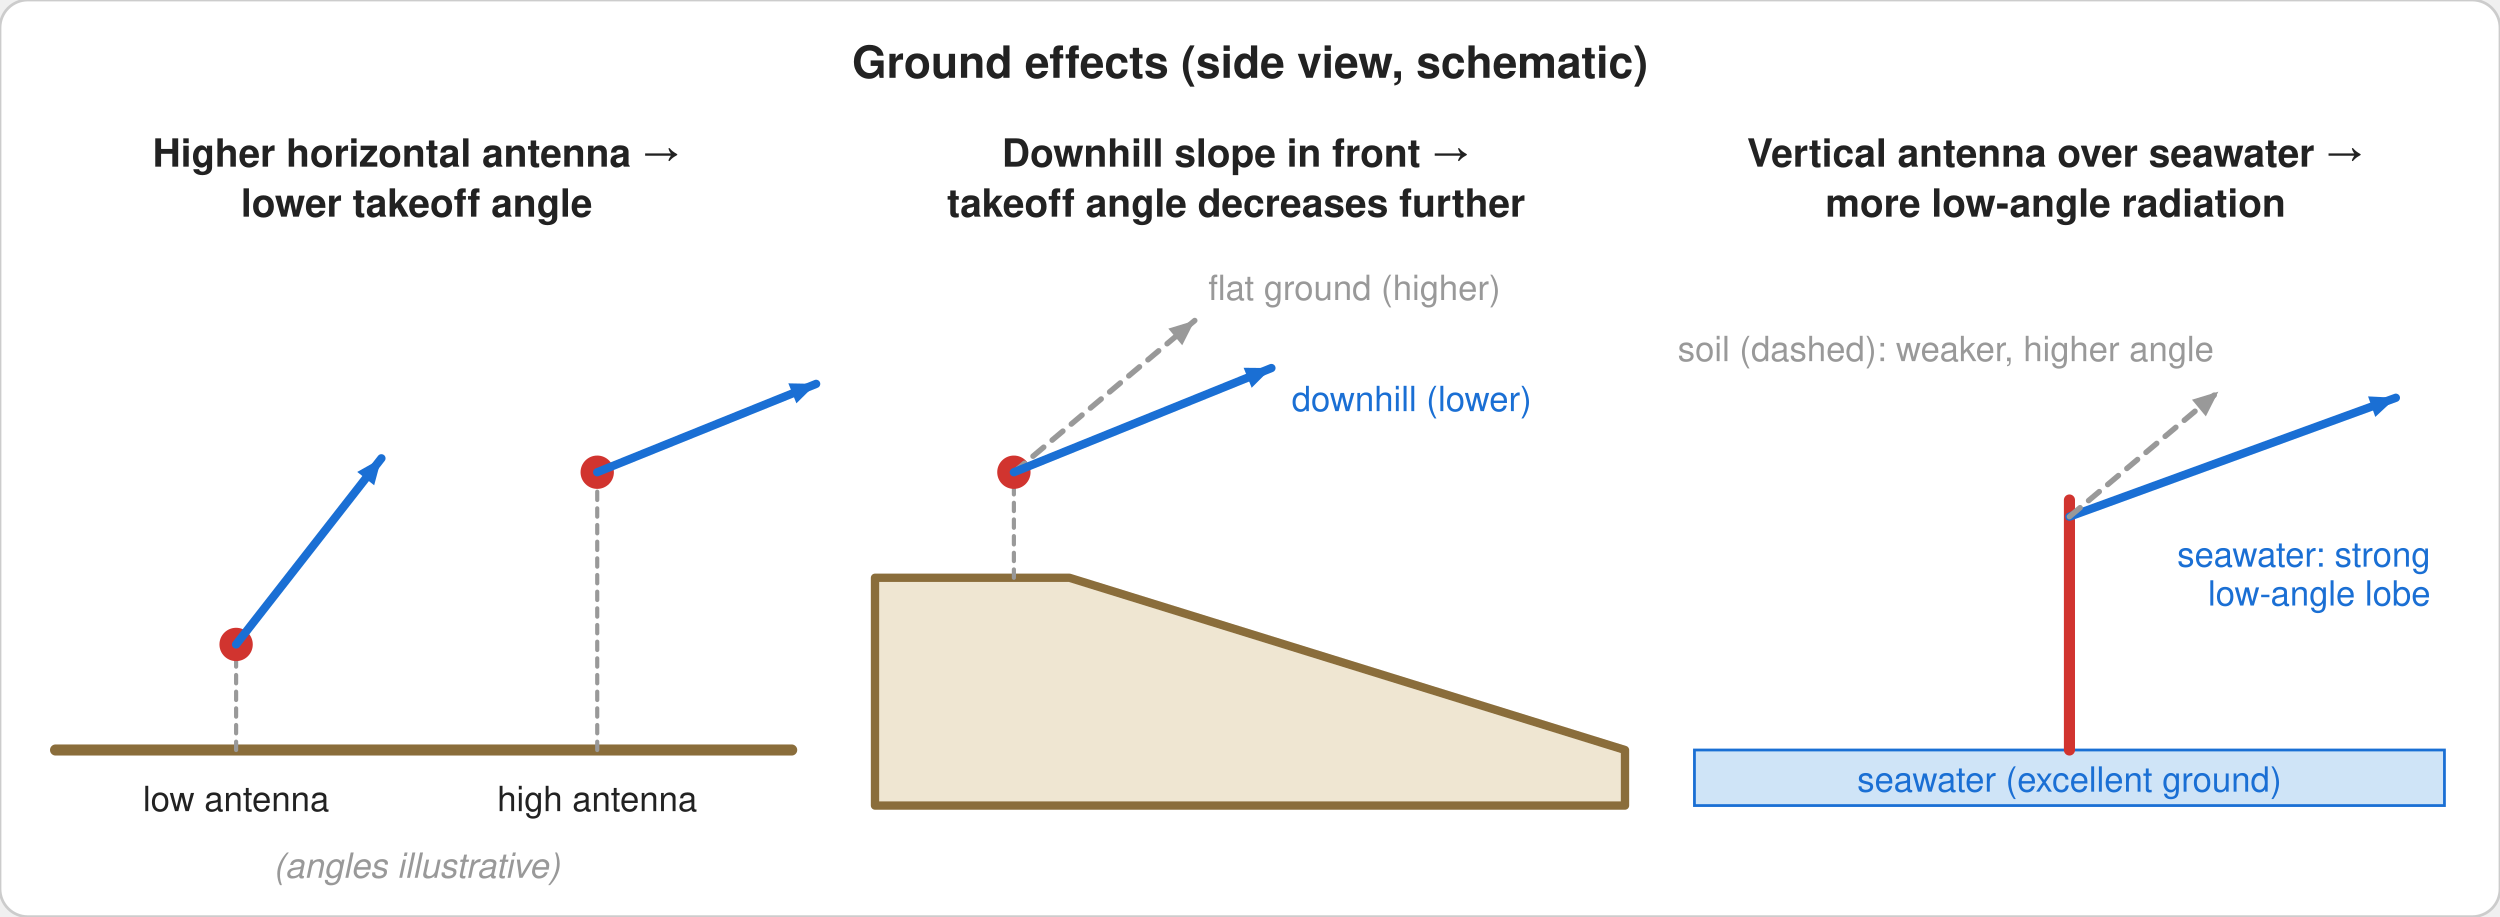
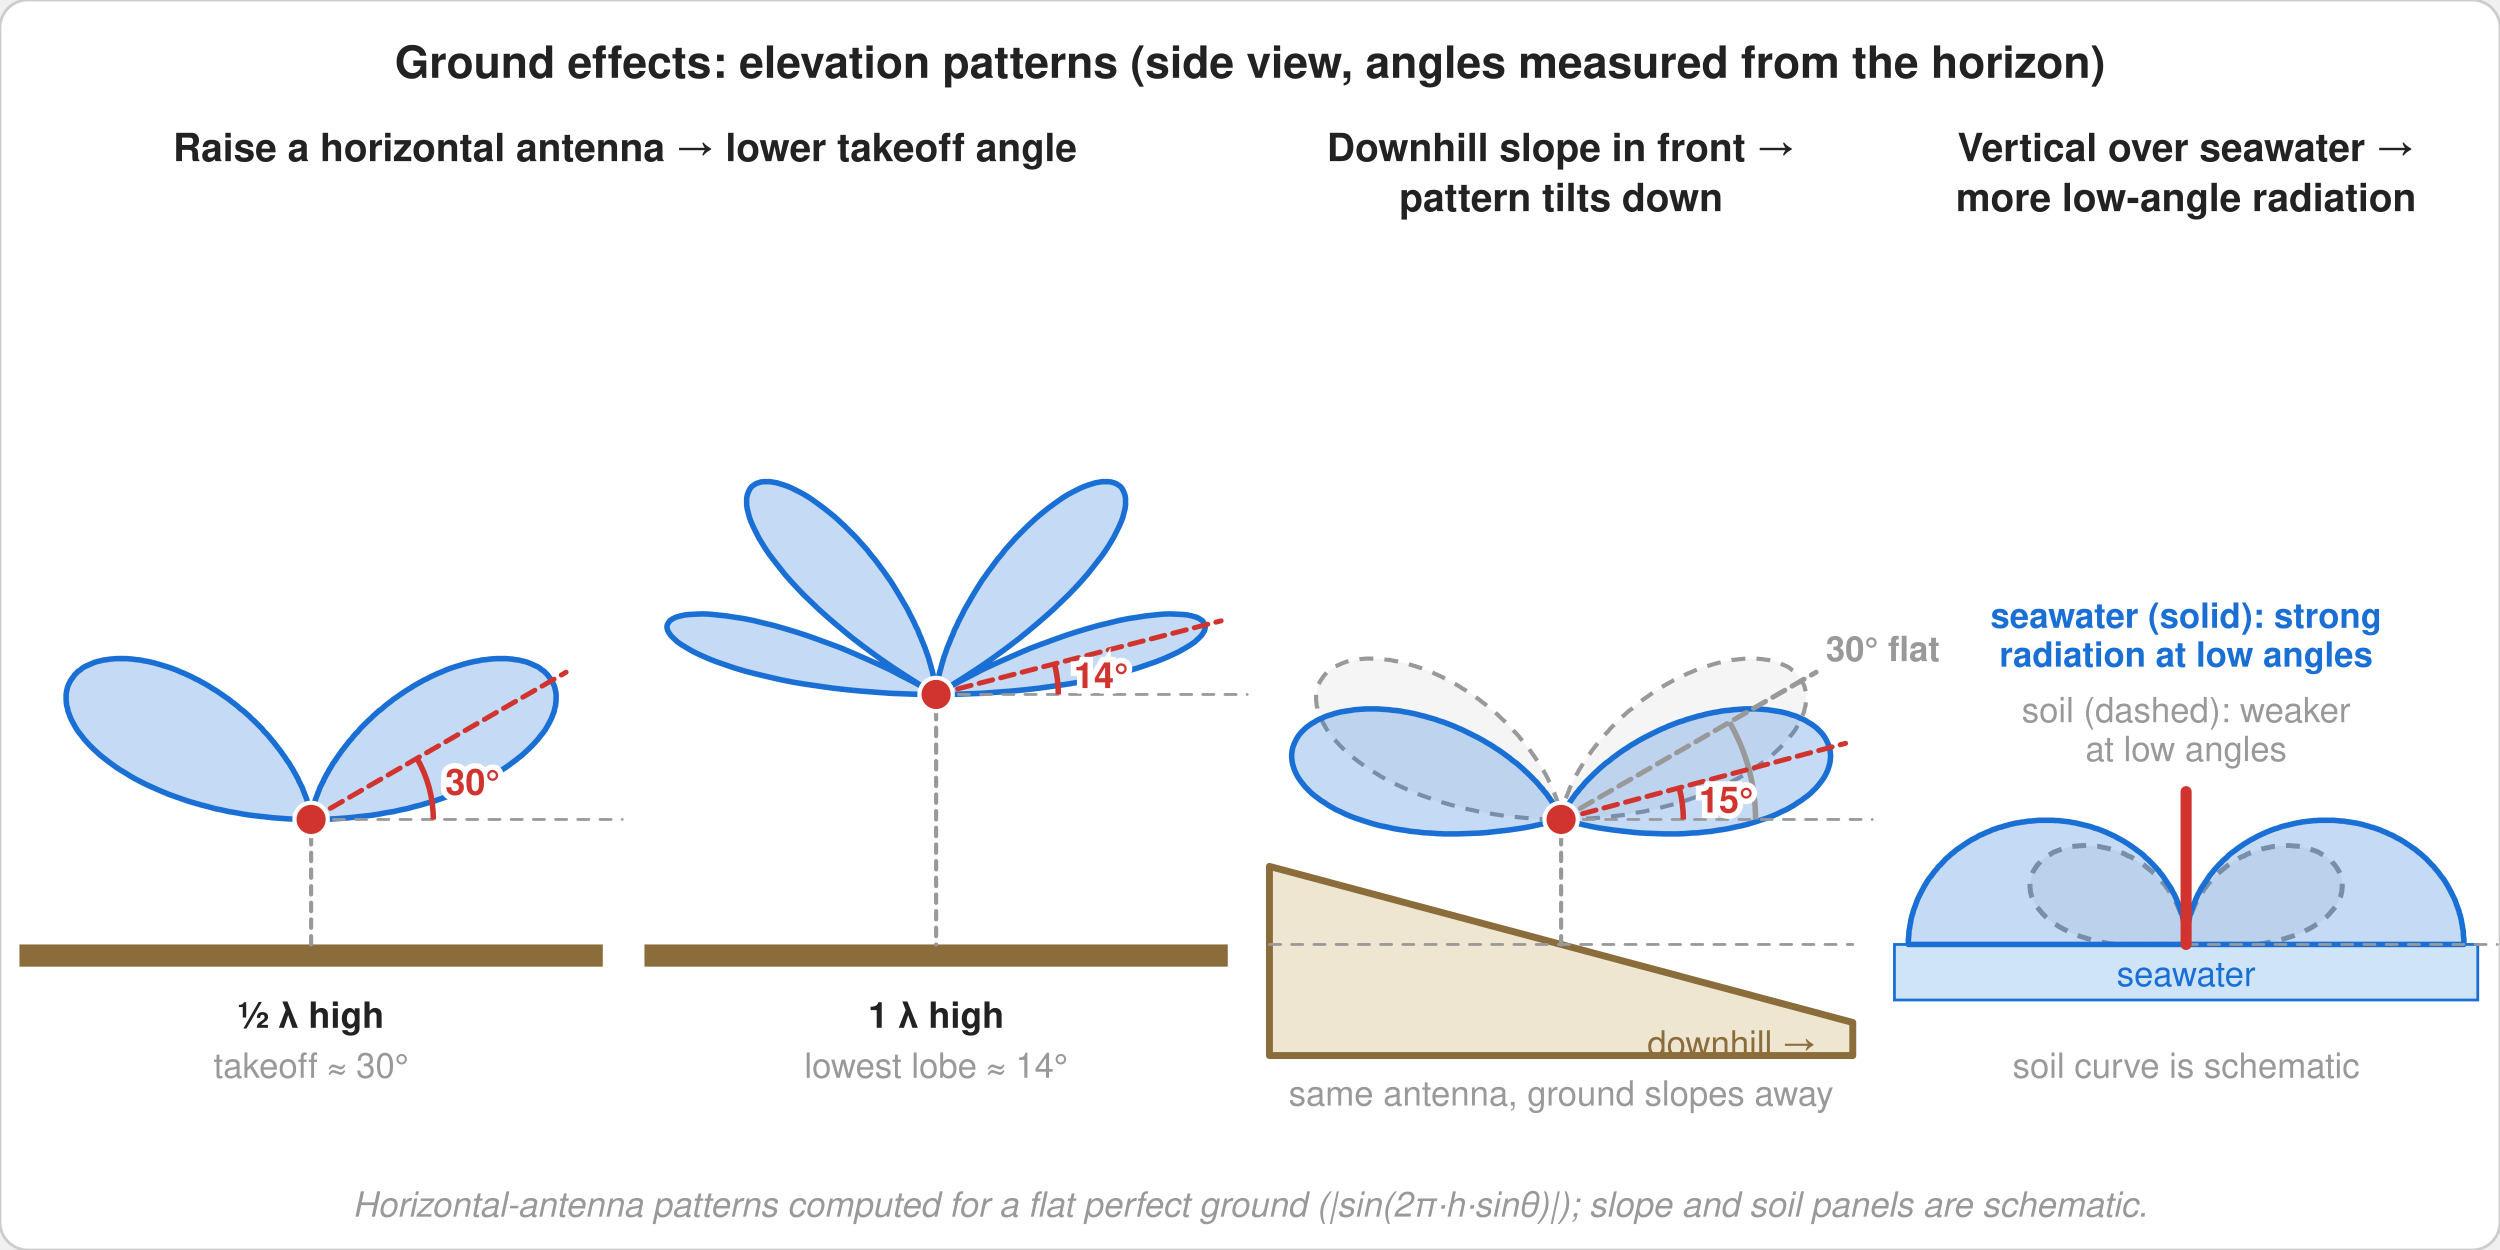
- <svg xmlns="http://www.w3.org/2000/svg" width="900" height="330" viewBox="0 0 900 330" font-family="-apple-system,Segoe UI,Helvetica,Arial,sans-serif">
-   <rect width="900" height="330" rx="10" fill="#fff" stroke="#ccc" />
-   <text x="450" y="28" font-size="16" text-anchor="middle" font-weight="bold" fill="#222">Ground effects (side view, schematic)</text>
-   <text x="150" y="60" font-size="14" text-anchor="middle" font-weight="bold" fill="#222">Higher horizontal antenna →</text>
-   <text x="150" y="78" font-size="14" text-anchor="middle" font-weight="bold" fill="#222">lower takeoff angle</text>
-   <line x1="20.0" y1="270.0" x2="285.0" y2="270.0" stroke="#8a6d3b" stroke-width="4" stroke-linecap="round" />
-   <line x1="85.0" y1="270.0" x2="85.0" y2="232.0" stroke="#999" stroke-width="1.5" stroke-dasharray="3 3" stroke-linecap="round" />
-   <circle cx="85" cy="232" r="6" fill="#d1342f" />
-   <line x1="85.0" y1="232.0" x2="137.3" y2="165.0" stroke="#1a6fd4" stroke-width="3" stroke-linecap="round" />
-   <polygon points="137.3,165.0 128.6,169.9 134.7,174.7" fill="#1a6fd4" />
-   <text x="85" y="292" font-size="12.5" text-anchor="middle" font-weight="normal" fill="#222">low antenna</text>
-   <line x1="215.0" y1="270.0" x2="215.0" y2="170.0" stroke="#999" stroke-width="1.5" stroke-dasharray="3 3" stroke-linecap="round" />
-   <circle cx="215" cy="170" r="6" fill="#d1342f" />
-   <line x1="215.0" y1="170.0" x2="293.8" y2="138.2" stroke="#1a6fd4" stroke-width="3" stroke-linecap="round" />
-   <polygon points="293.8,138.2 283.8,138.0 286.7,145.2" fill="#1a6fd4" />
-   <text x="215" y="292" font-size="12.5" text-anchor="middle" font-weight="normal" fill="#222">high antenna</text>
-   <text x="150" y="316" font-size="12.5" text-anchor="middle" font-weight="normal" fill="#999" font-style="italic">(angles illustrative)</text>
-   <text x="445" y="60" font-size="14" text-anchor="middle" font-weight="bold" fill="#222">Downhill slope in front →</text>
-   <text x="445" y="78" font-size="14" text-anchor="middle" font-weight="bold" fill="#222">takeoff angle decreases further</text>
-   <polygon points="315.0,208.0 385.0,208.0 585.0,270.0 585.0,290.0 315.0,290.0" fill="#efe6d2" stroke="#8a6d3b" stroke-width="3" stroke-linejoin="round" stroke-linecap="round" />
-   <line x1="365.0" y1="208.0" x2="365.0" y2="170.0" stroke="#999" stroke-width="1.5" stroke-dasharray="3 3" stroke-linecap="round" />
-   <circle cx="365" cy="170" r="6" fill="#d1342f" />
-   <line x1="365.0" y1="170.0" x2="430.1" y2="115.4" stroke="#999" stroke-width="2" stroke-dasharray="5 4" stroke-linecap="round" />
-   <polygon points="430.1,115.4 420.6,118.3 425.6,124.3" fill="#999" />
-   <line x1="365.0" y1="170.0" x2="457.7" y2="132.5" stroke="#1a6fd4" stroke-width="3" stroke-linecap="round" />
-   <polygon points="457.7,132.5 447.7,132.4 450.6,139.6" fill="#1a6fd4" />
-   <text x="435" y="108" font-size="12.5" text-anchor="start" font-weight="normal" fill="#999">flat ground (higher)</text>
-   <text x="465" y="148" font-size="12.5" text-anchor="start" font-weight="normal" fill="#1a6fd4">downhill (lower)</text>
-   <text x="740" y="60" font-size="14" text-anchor="middle" font-weight="bold" fill="#222">Vertical antenna over seawater →</text>
-   <text x="740" y="78" font-size="14" text-anchor="middle" font-weight="bold" fill="#222">more low-angle radiation</text>
-   <rect x="610" y="270" width="270" height="20" fill="#cfe4f7" stroke="#1a6fd4" />
-   <text x="745" y="285" font-size="12.5" text-anchor="middle" font-weight="normal" fill="#1a6fd4">seawater (excellent ground)</text>
-   <line x1="745.0" y1="270.0" x2="745.0" y2="180.0" stroke="#d1342f" stroke-width="4" stroke-linecap="round" />
-   <line x1="745.0" y1="186.0" x2="862.5" y2="143.2" stroke="#1a6fd4" stroke-width="3" stroke-linecap="round" />
-   <polygon points="862.5,143.2 852.5,142.7 855.1,150.1" fill="#1a6fd4" />
-   <line x1="745.0" y1="186.0" x2="798.6" y2="141.0" stroke="#999" stroke-width="2" stroke-dasharray="5 4" stroke-linecap="round" />
-   <polygon points="798.6,141.0 789.1,143.9 794.1,149.9" fill="#999" />
-   <text x="875" y="204" font-size="12.5" text-anchor="end" font-weight="normal" fill="#1a6fd4">seawater: strong</text>
-   <text x="875" y="218" font-size="12.5" text-anchor="end" font-weight="normal" fill="#1a6fd4">low-angle lobe</text>
-   <text x="797" y="130" font-size="12.5" text-anchor="end" font-weight="normal" fill="#999">soil (dashed): weaker, higher angle</text>
+ <svg xmlns="http://www.w3.org/2000/svg" width="900" height="450" viewBox="0 0 900 450" font-family="-apple-system,Segoe UI,Helvetica,Arial,sans-serif">
+   <rect width="900" height="450" rx="10" fill="#fff" stroke="#ccc" />
+   <text x="450" y="28" font-size="16" text-anchor="middle" font-weight="bold" fill="#222">Ground effects: elevation patterns (side view, angles measured from the horizon)</text>
+   <text x="225" y="58" font-size="14" text-anchor="middle" font-weight="bold" fill="#222">Raise a horizontal antenna → lower takeoff angle</text>
+   <text x="562" y="58" font-size="14" text-anchor="middle" font-weight="bold" fill="#222">Downhill slope in front →</text>
+   <text x="562" y="76" font-size="14" text-anchor="middle" font-weight="bold" fill="#222">pattern tilts down</text>
+   <text x="787" y="58" font-size="14" text-anchor="middle" font-weight="bold" fill="#222">Vertical over seawater →</text>
+   <text x="787" y="76" font-size="14" text-anchor="middle" font-weight="bold" fill="#222">more low-angle radiation</text>
+   <rect x="7" y="340" width="210" height="8" fill="#8a6d3b" />
+   <line x1="112.0" y1="295.0" x2="112.0" y2="340.0" stroke="#999" stroke-width="1.5" stroke-dasharray="3 3" stroke-linecap="round" />
+   <polygon points="112.0,295.0 114.7,295.0 117.5,294.9 120.2,294.8 122.9,294.6 125.6,294.4 128.3,294.1 131.0,293.8 133.7,293.5 136.3,293.1 138.9,292.6 141.5,292.2 144.1,291.6 146.6,291.1 149.1,290.4 151.5,289.8 153.9,289.1 156.3,288.4 158.6,287.6 160.9,286.8 163.1,286.0 165.3,285.1 167.4,284.2 169.4,283.3 171.4,282.4 173.4,281.4 175.3,280.4 177.1,279.4 178.8,278.3 180.5,277.3 182.2,276.2 183.7,275.1 185.2,274.0 186.6,272.9 188.0,271.8 189.3,270.6 190.5,269.5 191.6,268.4 192.7,267.2 193.7,266.1 194.6,264.9 195.5,263.8 196.3,262.7 197.0,261.5 197.6,260.4 198.2,259.3 198.7,258.2 199.1,257.1 199.5,256.1 199.7,255.0 200.0,254.0 200.1,253.0 200.2,252.0 200.2,251.0 200.2,250.1 200.1,249.2 199.9,248.3 199.7,247.4 199.4,246.6 199.0,245.8 198.6,245.0 198.1,244.3 197.6,243.6 197.1,242.9 196.4,242.2 195.8,241.6 195.0,241.1 194.3,240.5 193.5,240.0 192.6,239.6 191.7,239.2 190.8,238.8 189.8,238.4 188.8,238.1 187.8,237.9 186.7,237.6 185.7,237.5 184.5,237.3 183.4,237.2 182.2,237.1 181.0,237.1 179.8,237.1 178.6,237.1 177.3,237.2 176.1,237.3 174.8,237.5 173.5,237.6 172.2,237.9 170.9,238.1 169.6,238.4 168.3,238.7 166.9,239.1 165.6,239.5 164.3,239.9 163.0,240.3 161.6,240.8 160.3,241.3 159.0,241.9 157.7,242.4 156.4,243.0 155.1,243.6 153.8,244.3 152.5,244.9 151.3,245.6 150.0,246.3 148.8,247.0 147.6,247.8 146.4,248.5 145.2,249.3 144.0,250.1 142.9,250.9 141.7,251.7 140.6,252.6 139.5,253.4 138.4,254.3 137.4,255.2 136.3,256.0 135.3,256.9 134.3,257.8 133.4,258.7 132.4,259.6 131.5,260.5 130.6,261.4 129.7,262.3 128.9,263.3 128.0,264.2 127.2,265.1 126.5,266.0 125.7,266.9 125.0,267.8 124.3,268.7 123.6,269.6 122.9,270.5 122.3,271.4 121.7,272.2 121.1,273.1 120.5,274.0 119.9,274.8 119.4,275.7 118.9,276.5 118.4,277.3 118.0,278.1 117.5,278.9 117.1,279.7 116.7,280.4 116.4,281.2 116.0,281.9 115.7,282.6 115.3,283.3 115.0,284.0 114.8,284.7 114.5,285.3 114.3,286.0 114.0,286.6 113.8,287.2 113.6,287.7 113.4,288.3 113.3,288.8 113.1,289.3 113.0,289.8 112.8,290.3 112.7,290.8 112.6,291.2 112.5,291.6 112.4,292.0 112.4,292.3 112.3,292.7 112.2,293.0 112.2,293.3 112.1,293.6 112.1,293.8 112.1,294.0 112.1,294.2 112.0,294.4 112.0,294.6 112.0,294.7 112.0,294.8 112.0,294.9 112.0,295.0 112.0,295.0 112.0,295.0 112.0,295.0 112.0,295.0 112.0,295.0 112.0,294.9 112.0,294.8 112.0,294.7 112.0,294.6 112.0,294.4 111.9,294.2 111.9,294.0 111.9,293.8 111.9,293.6 111.8,293.3 111.8,293.0 111.7,292.7 111.6,292.3 111.6,292.0 111.5,291.6 111.4,291.2 111.3,290.8 111.2,290.3 111.0,289.8 110.9,289.3 110.7,288.8 110.6,288.3 110.4,287.7 110.2,287.2 110.0,286.6 109.7,286.0 109.5,285.3 109.2,284.7 109.0,284.0 108.7,283.3 108.3,282.6 108.0,281.9 107.6,281.2 107.3,280.4 106.9,279.7 106.5,278.9 106.0,278.1 105.6,277.3 105.1,276.5 104.6,275.7 104.1,274.8 103.5,274.0 102.9,273.1 102.3,272.2 101.7,271.4 101.1,270.5 100.4,269.6 99.7,268.7 99.0,267.8 98.3,266.9 97.5,266.0 96.8,265.1 96.0,264.2 95.1,263.3 94.3,262.3 93.4,261.4 92.5,260.5 91.6,259.6 90.6,258.7 89.7,257.8 88.7,256.9 87.7,256.0 86.6,255.2 85.6,254.3 84.5,253.4 83.4,252.6 82.3,251.7 81.1,250.9 80.0,250.1 78.8,249.3 77.6,248.5 76.4,247.8 75.2,247.0 74.0,246.3 72.7,245.6 71.5,244.9 70.2,244.3 68.9,243.6 67.6,243.0 66.3,242.4 65.0,241.9 63.7,241.3 62.4,240.8 61.0,240.3 59.7,239.9 58.4,239.5 57.1,239.1 55.7,238.7 54.4,238.4 53.1,238.1 51.8,237.9 50.5,237.6 49.2,237.5 47.9,237.3 46.7,237.2 45.4,237.1 44.2,237.1 43.0,237.1 41.8,237.1 40.6,237.2 39.5,237.3 38.3,237.5 37.3,237.6 36.2,237.9 35.2,238.1 34.2,238.4 33.2,238.8 32.3,239.2 31.4,239.6 30.5,240.0 29.7,240.5 29.0,241.1 28.2,241.6 27.6,242.2 26.9,242.9 26.4,243.6 25.9,244.3 25.4,245.0 25.0,245.8 24.6,246.6 24.3,247.4 24.1,248.3 23.9,249.2 23.8,250.1 23.8,251.0 23.8,252.0 23.9,253.0 24.0,254.0 24.3,255.0 24.5,256.1 24.9,257.1 25.3,258.2 25.8,259.3 26.4,260.4 27.0,261.5 27.7,262.7 28.5,263.8 29.4,264.9 30.3,266.1 31.3,267.2 32.4,268.4 33.5,269.5 34.7,270.6 36.0,271.8 37.4,272.9 38.8,274.0 40.3,275.1 41.8,276.2 43.5,277.3 45.2,278.3 46.9,279.4 48.7,280.4 50.6,281.4 52.6,282.4 54.6,283.3 56.6,284.2 58.7,285.1 60.9,286.0 63.1,286.8 65.4,287.6 67.7,288.4 70.1,289.1 72.5,289.8 74.9,290.4 77.4,291.1 79.9,291.6 82.5,292.2 85.1,292.6 87.7,293.1 90.3,293.5 93.0,293.8 95.7,294.1 98.4,294.4 101.1,294.6 103.8,294.8 106.5,294.9 109.3,295.0 112.0,295.0" fill="rgba(26,111,212,0.25)" stroke="#1a6fd4" stroke-width="2" stroke-linejoin="round" />
+   <line x1="112.0" y1="295.0" x2="224.0" y2="295.0" stroke="#999" stroke-width="1" stroke-dasharray="4 4" stroke-linecap="round" />
+   <line x1="112.0" y1="295.0" x2="203.8" y2="242.0" stroke="#d1342f" stroke-width="1.8" stroke-dasharray="5 3" stroke-linecap="round" />
+   <path d="M 156 295 A 44 44 0 0 0 150.1 273.0" fill="none" stroke="#d1342f" stroke-width="2" />
+   <text x="160.3" y="286.1" font-size="13" font-weight="bold" text-anchor="start" fill="#d1342f" stroke="#fff" stroke-width="4" paint-order="stroke">30°</text>
+   <circle cx="112" cy="295" r="6" fill="#d1342f" stroke="#fff" stroke-width="1.5" />
+   <text x="112" y="370" font-size="13" text-anchor="middle" font-weight="bold" fill="#222">½ λ high</text>
+   <text x="112" y="388" font-size="12.5" text-anchor="middle" font-weight="normal" fill="#999">takeoff ≈ 30°</text>
+   <rect x="232" y="340" width="210" height="8" fill="#8a6d3b" />
+   <line x1="337.0" y1="250.0" x2="337.0" y2="340.0" stroke="#999" stroke-width="1.5" stroke-dasharray="3 3" stroke-linecap="round" />
+   <polygon points="337.0,250.0 342.5,250.0 347.9,249.8 353.4,249.6 358.7,249.2 364.0,248.8 369.2,248.3 374.4,247.7 379.3,247.0 384.2,246.3 388.9,245.5 393.4,244.6 397.7,243.6 401.9,242.6 405.8,241.6 409.5,240.5 413.0,239.3 416.2,238.2 419.2,237.0 421.9,235.8 424.4,234.6 426.5,233.4 428.5,232.2 430.1,231.1 431.4,229.9 432.5,228.8 433.2,227.8 433.7,226.8 433.9,225.8 433.8,225.0 433.4,224.2 432.8,223.4 431.9,222.8 430.7,222.2 429.3,221.8 427.6,221.4 425.6,221.2 423.5,221.1 421.1,221.0 418.5,221.1 415.7,221.4 412.7,221.7 409.5,222.2 406.2,222.7 402.7,223.4 399.1,224.3 395.3,225.2 391.5,226.3 387.5,227.5 383.5,228.8 379.3,230.3 375.2,231.8 370.9,233.4 366.7,235.2 362.4,237.1 358.1,239.0 353.8,241.0 349.6,243.2 345.3,245.4 341.1,247.7 337.0,250.0 341.1,247.6 345.1,245.1 349.0,242.6 352.8,240.1 356.6,237.5 360.2,234.9 363.7,232.3 367.1,229.7 370.4,227.0 373.5,224.4 376.5,221.8 379.4,219.2 382.1,216.6 384.7,214.1 387.1,211.6 389.4,209.1 391.5,206.7 393.4,204.3 395.2,202.0 396.9,199.8 398.4,197.6 399.7,195.5 400.9,193.5 401.9,191.5 402.8,189.7 403.6,187.9 404.2,186.3 404.6,184.7 405.0,183.2 405.2,181.8 405.2,180.6 405.2,179.4 405.0,178.3 404.7,177.4 404.3,176.5 403.9,175.8 403.3,175.1 402.6,174.6 401.8,174.1 401.0,173.8 400.0,173.5 399.0,173.4 397.9,173.4 396.8,173.4 395.6,173.6 394.4,173.8 393.1,174.2 391.8,174.6 390.4,175.1 389.0,175.7 387.6,176.4 386.2,177.1 384.7,177.9 383.2,178.8 381.7,179.8 380.3,180.8 378.8,181.9 377.3,183.0 375.8,184.2 374.3,185.4 372.8,186.7 371.4,188.0 369.9,189.4 368.5,190.8 367.1,192.2 365.7,193.6 364.4,195.1 363.0,196.6 361.7,198.1 360.5,199.7 359.2,201.2 358.0,202.8 356.9,204.3 355.7,205.9 354.6,207.5 353.5,209.0 352.5,210.6 351.5,212.2 350.6,213.7 349.7,215.2 348.8,216.8 347.9,218.3 347.1,219.7 346.4,221.2 345.6,222.7 344.9,224.1 344.3,225.5 343.6,226.8 343.1,228.2 342.5,229.5 342.0,230.8 341.5,232.0 341.0,233.2 340.6,234.4 340.2,235.5 339.8,236.6 339.5,237.7 339.2,238.7 338.9,239.7 338.7,240.6 338.4,241.5 338.2,242.4 338.0,243.2 337.9,243.9 337.7,244.7 337.6,245.4 337.5,246.0 337.4,246.6 337.3,247.1 337.2,247.6 337.2,248.1 337.1,248.5 337.1,248.8 337.0,249.1 337.0,249.4 337.0,249.6 337.0,249.8 337.0,249.9 337.0,250.0 337.0,250.0 337.0,250.0 337.0,250.0 337.0,249.9 337.0,249.8 337.0,249.6 337.0,249.4 337.0,249.1 336.9,248.8 336.9,248.5 336.8,248.1 336.8,247.6 336.7,247.1 336.6,246.6 336.5,246.0 336.4,245.4 336.3,244.7 336.1,243.9 336.0,243.2 335.8,242.4 335.6,241.5 335.3,240.6 335.1,239.7 334.8,238.7 334.5,237.7 334.2,236.6 333.8,235.5 333.4,234.4 333.0,233.2 332.5,232.0 332.0,230.8 331.5,229.5 330.9,228.2 330.4,226.8 329.7,225.5 329.1,224.1 328.4,222.7 327.6,221.2 326.9,219.7 326.1,218.3 325.2,216.8 324.3,215.2 323.4,213.7 322.5,212.2 321.5,210.6 320.5,209.0 319.4,207.5 318.3,205.9 317.1,204.3 316.0,202.8 314.8,201.2 313.5,199.7 312.3,198.1 311.0,196.6 309.6,195.1 308.3,193.6 306.9,192.2 305.5,190.8 304.1,189.4 302.6,188.0 301.2,186.7 299.7,185.4 298.2,184.2 296.7,183.0 295.2,181.9 293.7,180.8 292.3,179.8 290.8,178.8 289.3,177.9 287.8,177.1 286.4,176.4 285.0,175.7 283.6,175.1 282.2,174.6 280.9,174.2 279.6,173.8 278.4,173.6 277.2,173.4 276.1,173.4 275.0,173.4 274.0,173.5 273.0,173.8 272.2,174.1 271.4,174.6 270.7,175.1 270.1,175.8 269.7,176.5 269.3,177.4 269.0,178.3 268.8,179.4 268.8,180.6 268.8,181.8 269.0,183.2 269.4,184.7 269.8,186.3 270.4,187.9 271.2,189.7 272.1,191.5 273.1,193.5 274.3,195.5 275.6,197.6 277.1,199.8 278.8,202.0 280.6,204.3 282.5,206.7 284.6,209.1 286.9,211.6 289.3,214.1 291.9,216.6 294.6,219.2 297.5,221.8 300.5,224.4 303.6,227.0 306.9,229.7 310.3,232.3 313.8,234.9 317.4,237.5 321.2,240.1 325.0,242.6 328.9,245.1 332.9,247.6 337.0,250.0 332.9,247.7 328.7,245.4 324.4,243.2 320.2,241.0 315.9,239.0 311.6,237.1 307.3,235.2 303.1,233.4 298.8,231.8 294.7,230.3 290.5,228.8 286.5,227.5 282.5,226.3 278.7,225.2 274.9,224.3 271.3,223.4 267.8,222.7 264.5,222.2 261.3,221.7 258.3,221.4 255.5,221.1 252.9,221.0 250.5,221.1 248.4,221.2 246.4,221.4 244.7,221.8 243.3,222.2 242.1,222.8 241.2,223.4 240.6,224.2 240.2,225.0 240.1,225.8 240.3,226.8 240.8,227.8 241.5,228.8 242.6,229.9 243.9,231.1 245.5,232.2 247.5,233.4 249.6,234.6 252.1,235.8 254.8,237.0 257.8,238.2 261.0,239.3 264.5,240.5 268.2,241.6 272.1,242.6 276.3,243.6 280.6,244.6 285.1,245.5 289.8,246.3 294.7,247.0 299.6,247.7 304.8,248.3 310.0,248.8 315.3,249.2 320.6,249.6 326.1,249.8 331.5,250.0 337.0,250.0" fill="rgba(26,111,212,0.25)" stroke="#1a6fd4" stroke-width="2" stroke-linejoin="round" />
+   <line x1="337.0" y1="250.0" x2="449.0" y2="250.0" stroke="#999" stroke-width="1" stroke-dasharray="4 4" stroke-linecap="round" />
+   <line x1="337.0" y1="250.0" x2="439.6" y2="223.5" stroke="#d1342f" stroke-width="1.8" stroke-dasharray="5 3" stroke-linecap="round" />
+   <path d="M 381 250 A 44 44 0 0 0 379.6 239.0" fill="none" stroke="#d1342f" stroke-width="2" />
+   <text x="386.6" y="247.7" font-size="13" font-weight="bold" text-anchor="start" fill="#d1342f" stroke="#fff" stroke-width="4" paint-order="stroke">14°</text>
+   <circle cx="337" cy="250" r="6" fill="#d1342f" stroke="#fff" stroke-width="1.5" />
+   <text x="337" y="370" font-size="13" text-anchor="middle" font-weight="bold" fill="#222">1 λ high</text>
+   <text x="337" y="388" font-size="12.5" text-anchor="middle" font-weight="normal" fill="#999">lowest lobe ≈ 14°</text>
+   <polygon points="457.0,311.9 667.0,368.1 667.0,380.0 457.0,380.0" fill="#efe6d2" stroke="#8a6d3b" stroke-width="2.5" stroke-linejoin="round" stroke-linecap="round" />
+   <line x1="457.0" y1="340.0" x2="667.0" y2="340.0" stroke="#999" stroke-width="1" stroke-dasharray="4 4" stroke-linecap="round" />
+   <line x1="562.0" y1="295.0" x2="562.0" y2="340.0" stroke="#999" stroke-width="1.5" stroke-dasharray="3 3" stroke-linecap="round" />
+   <polygon points="562.0,295.0 564.7,295.0 567.5,294.9 570.2,294.8 572.9,294.6 575.6,294.4 578.3,294.1 581.0,293.8 583.7,293.5 586.3,293.1 588.9,292.6 591.5,292.2 594.1,291.6 596.6,291.1 599.1,290.4 601.5,289.8 603.9,289.1 606.3,288.4 608.6,287.6 610.9,286.8 613.1,286.0 615.3,285.1 617.4,284.2 619.4,283.3 621.4,282.4 623.4,281.4 625.3,280.4 627.1,279.4 628.8,278.3 630.5,277.3 632.2,276.2 633.7,275.1 635.2,274.0 636.6,272.9 638.0,271.8 639.3,270.6 640.5,269.5 641.6,268.4 642.7,267.2 643.7,266.1 644.6,264.9 645.5,263.8 646.3,262.7 647.0,261.5 647.6,260.4 648.2,259.3 648.7,258.2 649.1,257.1 649.5,256.1 649.7,255.0 650.0,254.0 650.1,253.0 650.2,252.0 650.2,251.0 650.2,250.1 650.1,249.2 649.9,248.3 649.7,247.4 649.4,246.6 649.0,245.8 648.6,245.0 648.1,244.3 647.6,243.6 647.1,242.9 646.4,242.2 645.8,241.6 645.0,241.1 644.3,240.5 643.5,240.0 642.6,239.6 641.7,239.2 640.8,238.8 639.8,238.4 638.8,238.1 637.8,237.9 636.7,237.6 635.7,237.5 634.5,237.3 633.4,237.2 632.2,237.1 631.0,237.1 629.8,237.1 628.6,237.1 627.3,237.2 626.1,237.3 624.8,237.5 623.5,237.6 622.2,237.9 620.9,238.1 619.6,238.4 618.3,238.7 616.9,239.1 615.6,239.5 614.3,239.9 613.0,240.3 611.6,240.8 610.3,241.3 609.0,241.9 607.7,242.4 606.4,243.0 605.1,243.6 603.8,244.3 602.5,244.9 601.3,245.6 600.0,246.3 598.8,247.0 597.6,247.8 596.4,248.5 595.2,249.3 594.0,250.1 592.9,250.9 591.7,251.7 590.6,252.6 589.5,253.4 588.4,254.3 587.4,255.2 586.3,256.0 585.3,256.9 584.3,257.8 583.4,258.7 582.4,259.6 581.5,260.5 580.6,261.4 579.7,262.3 578.9,263.3 578.0,264.2 577.2,265.1 576.5,266.0 575.7,266.9 575.0,267.8 574.3,268.7 573.6,269.6 572.9,270.5 572.3,271.4 571.7,272.2 571.1,273.1 570.5,274.0 569.9,274.8 569.4,275.7 568.9,276.5 568.4,277.3 568.0,278.1 567.5,278.9 567.1,279.7 566.7,280.4 566.4,281.2 566.0,281.9 565.7,282.6 565.3,283.3 565.0,284.0 564.8,284.7 564.5,285.3 564.3,286.0 564.0,286.6 563.8,287.2 563.6,287.7 563.4,288.3 563.3,288.8 563.1,289.3 563.0,289.8 562.8,290.3 562.7,290.8 562.6,291.2 562.5,291.6 562.4,292.0 562.4,292.3 562.3,292.7 562.2,293.0 562.2,293.3 562.1,293.6 562.1,293.8 562.1,294.0 562.1,294.2 562.0,294.4 562.0,294.6 562.0,294.7 562.0,294.8 562.0,294.9 562.0,295.0 562.0,295.0 562.0,295.0 562.0,295.0 562.0,295.0 562.0,295.0 562.0,294.9 562.0,294.8 562.0,294.7 562.0,294.6 562.0,294.4 561.9,294.2 561.9,294.0 561.9,293.8 561.9,293.6 561.8,293.3 561.8,293.0 561.7,292.7 561.6,292.3 561.6,292.0 561.5,291.6 561.4,291.2 561.3,290.8 561.2,290.3 561.0,289.8 560.9,289.3 560.7,288.8 560.6,288.3 560.4,287.7 560.2,287.2 560.0,286.6 559.7,286.0 559.5,285.3 559.2,284.7 559.0,284.0 558.7,283.3 558.3,282.6 558.0,281.9 557.6,281.2 557.3,280.4 556.9,279.7 556.5,278.9 556.0,278.1 555.6,277.3 555.1,276.5 554.6,275.7 554.1,274.8 553.5,274.0 552.9,273.1 552.3,272.2 551.7,271.4 551.1,270.5 550.4,269.6 549.7,268.7 549.0,267.8 548.3,266.9 547.5,266.0 546.8,265.1 546.0,264.2 545.1,263.3 544.3,262.3 543.4,261.4 542.5,260.5 541.6,259.6 540.6,258.7 539.7,257.8 538.7,256.9 537.7,256.0 536.6,255.2 535.6,254.3 534.5,253.4 533.4,252.6 532.3,251.7 531.1,250.9 530.0,250.1 528.8,249.3 527.6,248.5 526.4,247.8 525.2,247.0 524.0,246.3 522.7,245.6 521.5,244.9 520.2,244.3 518.9,243.6 517.6,243.0 516.3,242.4 515.0,241.9 513.7,241.3 512.4,240.8 511.0,240.3 509.7,239.9 508.4,239.5 507.1,239.1 505.7,238.7 504.4,238.4 503.1,238.1 501.8,237.9 500.5,237.6 499.2,237.5 497.9,237.3 496.7,237.2 495.4,237.1 494.2,237.1 493.0,237.1 491.8,237.1 490.6,237.2 489.5,237.3 488.3,237.5 487.3,237.6 486.2,237.9 485.2,238.1 484.2,238.4 483.2,238.8 482.3,239.2 481.4,239.6 480.5,240.0 479.7,240.5 479.0,241.1 478.2,241.6 477.6,242.2 476.9,242.9 476.4,243.6 475.9,244.3 475.4,245.0 475.0,245.8 474.6,246.6 474.3,247.4 474.1,248.3 473.9,249.2 473.8,250.1 473.8,251.0 473.8,252.0 473.9,253.0 474.0,254.0 474.3,255.0 474.5,256.1 474.9,257.1 475.3,258.2 475.8,259.3 476.4,260.4 477.0,261.5 477.7,262.7 478.5,263.8 479.4,264.9 480.3,266.1 481.3,267.2 482.4,268.4 483.5,269.5 484.7,270.6 486.0,271.8 487.4,272.9 488.8,274.0 490.3,275.1 491.8,276.2 493.5,277.3 495.2,278.3 496.9,279.4 498.7,280.4 500.6,281.4 502.6,282.4 504.6,283.3 506.6,284.2 508.7,285.1 510.9,286.0 513.1,286.8 515.4,287.6 517.7,288.4 520.1,289.1 522.5,289.8 524.9,290.4 527.4,291.1 529.9,291.6 532.5,292.2 535.1,292.6 537.7,293.1 540.3,293.5 543.0,293.8 545.7,294.1 548.4,294.4 551.1,294.6 553.8,294.8 556.5,294.9 559.3,295.0 562.0,295.0" fill="rgba(0,0,0,0.04)" stroke="#999" stroke-width="1.5" stroke-dasharray="5 4" stroke-linejoin="round" />
+   <polygon points="562.0,295.0 564.7,295.7 567.3,296.3 570.0,296.9 572.7,297.5 575.3,298.0 578.0,298.4 580.7,298.8 583.3,299.1 586.0,299.4 588.6,299.7 591.3,299.9 593.9,300.0 596.4,300.1 599.0,300.2 601.5,300.2 604.0,300.2 606.5,300.1 608.9,299.9 611.3,299.8 613.7,299.5 616.0,299.3 618.3,298.9 620.5,298.6 622.7,298.2 624.8,297.7 626.9,297.3 628.9,296.8 630.9,296.2 632.8,295.6 634.6,295.0 636.4,294.4 638.2,293.7 639.8,293.0 641.4,292.2 643.0,291.5 644.4,290.7 645.8,289.9 647.1,289.0 648.4,288.2 649.6,287.3 650.7,286.5 651.8,285.6 652.7,284.7 653.7,283.7 654.5,282.8 655.2,281.9 655.9,281.0 656.6,280.0 657.1,279.1 657.6,278.1 658.0,277.2 658.3,276.3 658.6,275.3 658.8,274.4 658.9,273.5 659.0,272.6 659.0,271.7 658.9,270.8 658.8,270.0 658.6,269.1 658.3,268.3 658.0,267.5 657.6,266.7 657.2,265.9 656.7,265.1 656.2,264.4 655.6,263.7 654.9,263.0 654.2,262.3 653.5,261.7 652.7,261.1 651.8,260.5 650.9,260.0 650.0,259.4 649.0,258.9 648.0,258.5 647.0,258.0 645.9,257.6 644.8,257.3 643.7,256.9 642.5,256.6 641.3,256.3 640.1,256.1 638.8,255.9 637.5,255.7 636.3,255.5 634.9,255.4 633.6,255.3 632.3,255.2 630.9,255.2 629.5,255.2 628.2,255.2 626.8,255.3 625.4,255.4 624.0,255.5 622.6,255.7 621.2,255.8 619.7,256.0 618.3,256.3 616.9,256.5 615.5,256.8 614.1,257.1 612.7,257.5 611.3,257.8 610.0,258.2 608.6,258.6 607.2,259.0 605.9,259.5 604.5,259.9 603.2,260.4 601.9,260.9 600.6,261.4 599.3,262.0 598.1,262.5 596.8,263.1 595.6,263.7 594.4,264.3 593.2,264.9 592.0,265.5 590.9,266.1 589.8,266.7 588.7,267.4 587.6,268.0 586.5,268.7 585.5,269.4 584.5,270.0 583.5,270.7 582.5,271.4 581.6,272.1 580.6,272.8 579.8,273.5 578.9,274.2 578.0,274.8 577.2,275.5 576.4,276.2 575.6,276.9 574.9,277.6 574.2,278.2 573.5,278.9 572.8,279.6 572.2,280.2 571.5,280.9 570.9,281.5 570.3,282.2 569.8,282.8 569.3,283.4 568.7,284.0 568.3,284.6 567.8,285.2 567.3,285.7 566.9,286.3 566.5,286.9 566.1,287.4 565.8,287.9 565.4,288.4 565.1,288.9 564.8,289.4 564.5,289.8 564.3,290.3 564.0,290.7 563.8,291.1 563.6,291.5 563.4,291.8 563.2,292.2 563.0,292.5 562.9,292.8 562.7,293.1 562.6,293.4 562.5,293.6 562.4,293.9 562.3,294.1 562.2,294.3 562.2,294.4 562.1,294.6 562.1,294.7 562.1,294.8 562.0,294.9 562.0,295.0 562.0,295.0 562.0,295.0 562.0,295.0 562.0,295.0 562.0,295.0 562.0,294.9 561.9,294.8 561.9,294.7 561.9,294.6 561.8,294.4 561.8,294.3 561.7,294.1 561.6,293.9 561.5,293.6 561.4,293.4 561.3,293.1 561.1,292.8 561.0,292.5 560.8,292.2 560.6,291.8 560.4,291.5 560.2,291.1 560.0,290.7 559.7,290.3 559.5,289.8 559.2,289.4 558.9,288.9 558.6,288.4 558.2,287.9 557.9,287.4 557.5,286.9 557.1,286.3 556.7,285.7 556.2,285.2 555.7,284.6 555.3,284.0 554.7,283.4 554.2,282.8 553.7,282.2 553.1,281.5 552.5,280.9 551.8,280.2 551.2,279.6 550.5,278.9 549.8,278.2 549.1,277.6 548.4,276.9 547.6,276.2 546.8,275.5 546.0,274.8 545.1,274.2 544.2,273.5 543.4,272.8 542.4,272.1 541.5,271.4 540.5,270.7 539.5,270.0 538.5,269.4 537.5,268.7 536.4,268.0 535.3,267.4 534.2,266.7 533.1,266.1 532.0,265.5 530.8,264.9 529.6,264.3 528.4,263.7 527.2,263.1 525.9,262.5 524.7,262.0 523.4,261.4 522.1,260.9 520.8,260.4 519.5,259.9 518.1,259.5 516.8,259.0 515.4,258.6 514.0,258.2 512.7,257.8 511.3,257.5 509.9,257.1 508.5,256.8 507.1,256.5 505.7,256.3 504.3,256.0 502.8,255.8 501.4,255.7 500.0,255.5 498.6,255.4 497.2,255.3 495.8,255.2 494.5,255.2 493.1,255.2 491.7,255.2 490.4,255.3 489.1,255.4 487.7,255.5 486.5,255.7 485.2,255.9 483.9,256.1 482.7,256.3 481.5,256.6 480.3,256.9 479.2,257.3 478.1,257.6 477.0,258.0 476.0,258.5 475.0,258.9 474.0,259.4 473.1,260.0 472.2,260.5 471.3,261.1 470.5,261.7 469.8,262.3 469.1,263.0 468.4,263.7 467.8,264.4 467.3,265.1 466.8,265.9 466.4,266.7 466.0,267.5 465.7,268.3 465.4,269.1 465.2,270.0 465.1,270.8 465.0,271.7 465.0,272.6 465.1,273.5 465.2,274.4 465.4,275.3 465.7,276.3 466.0,277.2 466.4,278.1 466.9,279.1 467.4,280.0 468.1,281.0 468.8,281.9 469.5,282.8 470.3,283.7 471.3,284.7 472.2,285.6 473.3,286.5 474.4,287.3 475.6,288.2 476.9,289.0 478.2,289.9 479.6,290.7 481.0,291.5 482.6,292.2 484.2,293.0 485.8,293.7 487.6,294.4 489.4,295.0 491.2,295.6 493.1,296.2 495.1,296.8 497.1,297.3 499.2,297.7 501.3,298.2 503.5,298.6 505.7,298.9 508.0,299.3 510.3,299.5 512.7,299.8 515.1,299.9 517.5,300.1 520.0,300.2 522.5,300.2 525.0,300.2 527.6,300.1 530.1,300.0 532.7,299.9 535.4,299.7 538.0,299.4 540.7,299.1 543.3,298.8 546.0,298.4 548.7,298.0 551.3,297.5 554.0,296.9 556.7,296.3 559.3,295.7 562.0,295.0" fill="rgba(26,111,212,0.25)" stroke="#1a6fd4" stroke-width="2" stroke-linejoin="round" />
+   <line x1="562.0" y1="295.0" x2="674.0" y2="295.0" stroke="#999" stroke-width="1" stroke-dasharray="4 4" stroke-linecap="round" />
+   <line x1="562.0" y1="295.0" x2="653.8" y2="242.0" stroke="#999" stroke-width="1.8" stroke-dasharray="5 3" stroke-linecap="round" />
+   <path d="M 632 295 A 70 70 0 0 0 622.6 260.0" fill="none" stroke="#999" stroke-width="2" />
+   <text x="635.4" y="279.3" font-size="13" font-weight="bold" text-anchor="start" fill="#999" stroke="#fff" stroke-width="4" paint-order="stroke" />
+   <text x="657.3" y="238.0" font-size="12.5" font-weight="bold" text-anchor="start" fill="#999" stroke="#fff" stroke-width="4" paint-order="stroke">30° flat</text>
+   <line x1="562.0" y1="295.0" x2="664.4" y2="267.6" stroke="#d1342f" stroke-width="1.8" stroke-dasharray="5 3" stroke-linecap="round" />
+   <path d="M 606 295 A 44 44 0 0 0 604.5 283.6" fill="none" stroke="#d1342f" stroke-width="2" />
+   <text x="611.6" y="292.5" font-size="13" font-weight="bold" text-anchor="start" fill="#d1342f" stroke="#fff" stroke-width="4" paint-order="stroke">15°</text>
+   <circle cx="562" cy="295" r="6" fill="#d1342f" stroke="#fff" stroke-width="1.5" />
+   <text x="654" y="380" font-size="12.5" text-anchor="end" font-weight="normal" fill="#8a6d3b">downhill →</text>
+   <text x="562" y="398" font-size="12.5" text-anchor="middle" font-weight="normal" fill="#999">same antenna, ground slopes away</text>
+   <rect x="682" y="340" width="210" height="20" fill="#cfe4f7" stroke="#1a6fd4" />
+   <text x="787" y="355" font-size="12.5" text-anchor="middle" font-weight="normal" fill="#1a6fd4">seawater</text>
+   <polygon points="812.5,340.0 814.1,339.8 815.7,339.5 817.2,339.2 818.7,338.9 820.1,338.6 821.5,338.2 822.8,337.8 824.1,337.4 825.4,337.0 826.6,336.5 827.7,336.1 828.8,335.6 829.8,335.1 830.9,334.6 831.8,334.1 832.7,333.6 833.6,333.0 834.4,332.5 835.2,331.9 836.0,331.4 836.7,330.8 837.4,330.2 838.0,329.6 838.6,329.0 839.1,328.4 839.6,327.8 840.1,327.2 840.6,326.6 841.0,326.0 841.3,325.4 841.7,324.8 842.0,324.2 842.2,323.6 842.5,323.0 842.7,322.5 842.8,321.9 843.0,321.3 843.1,320.7 843.1,320.1 843.2,319.5 843.2,319.0 843.2,318.4 843.2,317.9 843.1,317.3 843.0,316.8 842.9,316.3 842.8,315.7 842.6,315.2 842.5,314.7 842.3,314.2 842.0,313.7 841.8,313.3 841.5,312.8 841.2,312.4 840.9,311.9 840.6,311.5 840.3,311.1 839.9,310.7 839.5,310.3 839.2,309.9 838.8,309.5 838.3,309.2 837.9,308.8 837.4,308.5 837.0,308.2 836.5,307.9 836.0,307.6 835.5,307.3 835.0,307.0 834.5,306.7 834.0,306.5 833.4,306.3 832.9,306.1 832.3,305.9 831.7,305.7 831.2,305.5 830.6,305.3 830.0,305.2 829.4,305.0 828.8,304.9 828.2,304.8 827.6,304.7 827.0,304.6 826.3,304.6 825.7,304.5 825.1,304.5 824.5,304.4 823.8,304.4 823.2,304.4 822.6,304.4 821.9,304.4 821.3,304.5 820.7,304.5 820.0,304.6 819.4,304.7 818.7,304.7 818.1,304.8 817.5,304.9 816.8,305.1 816.2,305.2 815.6,305.3 815.0,305.5 814.3,305.6 813.7,305.8 813.1,306.0 812.5,306.2 811.9,306.4 811.2,306.6 810.6,306.9 810.0,307.1 809.4,307.3 808.8,307.6 808.3,307.9 807.7,308.2 807.1,308.4 806.5,308.7 806.0,309.0 805.4,309.4 804.9,309.7 804.3,310.0 803.8,310.4 803.2,310.7 802.7,311.1 802.2,311.4 801.7,311.8 801.2,312.2 800.7,312.6 800.2,313.0 799.7,313.4 799.2,313.8 798.8,314.2 798.3,314.6 797.9,315.0 797.4,315.5 797.0,315.9 796.5,316.4 796.1,316.8 795.7,317.3 795.3,317.8 794.9,318.2 794.5,318.7 794.2,319.2 793.8,319.7 793.4,320.2 793.1,320.7 792.8,321.2 792.4,321.7 792.1,322.2 791.8,322.7 791.5,323.2 791.2,323.7 790.9,324.3 790.7,324.8 790.4,325.3 790.1,325.9 789.9,326.4 789.7,326.9 789.4,327.5 789.2,328.0 789.0,328.6 788.8,329.1 788.6,329.7 788.5,330.3 788.3,330.8 788.1,331.4 788.0,332.0 787.9,332.5 787.7,333.1 787.6,333.7 787.5,334.2 787.4,334.8 787.3,335.4 787.2,336.0 787.2,336.5 787.1,337.1 787.1,337.7 787.0,338.3 787.0,338.8 787.0,339.4 787.0,340.0 787.0,340.0 787.0,339.4 787.0,338.8 787.0,338.3 786.9,337.7 786.9,337.1 786.8,336.5 786.8,336.0 786.7,335.4 786.6,334.8 786.5,334.2 786.4,333.7 786.3,333.1 786.1,332.5 786.0,332.0 785.9,331.4 785.7,330.8 785.5,330.3 785.4,329.7 785.2,329.1 785.0,328.6 784.8,328.0 784.6,327.5 784.3,326.9 784.1,326.4 783.9,325.9 783.6,325.3 783.3,324.8 783.1,324.3 782.8,323.7 782.5,323.2 782.2,322.7 781.9,322.2 781.6,321.7 781.2,321.2 780.9,320.7 780.6,320.2 780.2,319.7 779.8,319.2 779.5,318.7 779.1,318.2 778.7,317.8 778.3,317.3 777.9,316.8 777.5,316.4 777.0,315.9 776.6,315.5 776.1,315.0 775.7,314.6 775.2,314.2 774.8,313.8 774.3,313.4 773.8,313.0 773.3,312.6 772.8,312.2 772.3,311.8 771.8,311.4 771.3,311.1 770.8,310.7 770.2,310.4 769.7,310.0 769.1,309.7 768.6,309.4 768.0,309.0 767.5,308.7 766.9,308.4 766.3,308.2 765.7,307.9 765.2,307.6 764.6,307.3 764.0,307.1 763.4,306.9 762.8,306.6 762.1,306.4 761.5,306.2 760.9,306.0 760.3,305.8 759.7,305.6 759.0,305.5 758.4,305.3 757.8,305.2 757.2,305.1 756.5,304.9 755.9,304.8 755.3,304.7 754.6,304.7 754.0,304.6 753.3,304.5 752.7,304.5 752.1,304.4 751.4,304.4 750.8,304.4 750.2,304.4 749.5,304.4 748.9,304.5 748.3,304.5 747.7,304.6 747.0,304.6 746.4,304.7 745.8,304.8 745.2,304.9 744.6,305.0 744.0,305.2 743.4,305.3 742.8,305.5 742.3,305.7 741.7,305.9 741.1,306.1 740.6,306.3 740.0,306.5 739.5,306.7 739.0,307.0 738.5,307.3 738.0,307.6 737.5,307.9 737.0,308.2 736.6,308.5 736.1,308.8 735.7,309.2 735.2,309.5 734.8,309.9 734.5,310.3 734.1,310.7 733.7,311.1 733.4,311.5 733.1,311.9 732.8,312.4 732.5,312.8 732.2,313.3 732.0,313.7 731.7,314.2 731.5,314.7 731.4,315.2 731.2,315.7 731.1,316.3 731.0,316.8 730.9,317.3 730.8,317.9 730.8,318.4 730.8,319.0 730.8,319.5 730.9,320.1 730.9,320.7 731.0,321.3 731.2,321.9 731.3,322.5 731.5,323.0 731.8,323.6 732.0,324.2 732.3,324.8 732.7,325.4 733.0,326.0 733.4,326.6 733.9,327.2 734.4,327.8 734.9,328.4 735.4,329.0 736.0,329.6 736.6,330.2 737.3,330.8 738.0,331.4 738.8,331.9 739.6,332.5 740.4,333.0 741.3,333.6 742.2,334.1 743.1,334.6 744.2,335.1 745.2,335.6 746.3,336.1 747.4,336.5 748.6,337.0 749.9,337.4 751.2,337.8 752.5,338.2 753.9,338.6 755.3,338.9 756.8,339.2 758.3,339.5 759.9,339.8 761.5,340.0" fill="rgba(0,0,0,0.05)" stroke="#999" stroke-width="1.8" stroke-dasharray="5 4" stroke-linejoin="round" />
+   <polygon points="887.0,340.0 887.0,339.1 887.0,338.3 886.9,337.4 886.8,336.5 886.8,335.6 886.7,334.8 886.5,333.9 886.4,333.0 886.2,332.2 886.1,331.3 885.9,330.5 885.7,329.6 885.4,328.8 885.2,327.9 884.9,327.1 884.6,326.3 884.3,325.5 884.0,324.6 883.7,323.8 883.3,323.0 882.9,322.2 882.5,321.4 882.1,320.6 881.7,319.9 881.3,319.1 880.8,318.3 880.4,317.6 879.9,316.8 879.4,316.1 878.8,315.4 878.3,314.7 877.8,314.0 877.2,313.3 876.6,312.6 876.1,311.9 875.4,311.3 874.8,310.6 874.2,310.0 873.6,309.3 872.9,308.7 872.2,308.1 871.6,307.5 870.9,307.0 870.2,306.4 869.5,305.8 868.7,305.3 868.0,304.8 867.3,304.3 866.5,303.8 865.8,303.3 865.0,302.8 864.2,302.3 863.4,301.9 862.6,301.5 861.8,301.0 861.0,300.6 860.2,300.3 859.4,299.9 858.5,299.5 857.7,299.2 856.9,298.8 856.0,298.5 855.2,298.2 854.3,297.9 853.4,297.7 852.6,297.4 851.7,297.2 850.8,296.9 850.0,296.7 849.1,296.5 848.2,296.3 847.3,296.2 846.4,296.0 845.5,295.9 844.7,295.8 843.8,295.6 842.9,295.6 842.0,295.5 841.1,295.4 840.2,295.3 839.3,295.3 838.4,295.3 837.5,295.3 836.7,295.3 835.8,295.3 834.9,295.3 834.0,295.4 833.1,295.4 832.3,295.5 831.4,295.6 830.5,295.7 829.7,295.8 828.8,295.9 828.0,296.1 827.1,296.2 826.3,296.4 825.4,296.6 824.6,296.8 823.8,297.0 822.9,297.2 822.1,297.4 821.3,297.6 820.5,297.9 819.7,298.2 818.9,298.4 818.1,298.7 817.3,299.0 816.6,299.3 815.8,299.6 815.0,300.0 814.3,300.3 813.5,300.7 812.8,301.0 812.1,301.4 811.4,301.8 810.6,302.2 809.9,302.6 809.2,303.0 808.6,303.4 807.9,303.8 807.2,304.3 806.6,304.7 805.9,305.2 805.3,305.6 804.7,306.1 804.0,306.6 803.4,307.0 802.8,307.5 802.2,308.0 801.7,308.6 801.1,309.1 800.5,309.6 800.0,310.1 799.5,310.7 798.9,311.2 798.4,311.8 797.9,312.3 797.4,312.9 796.9,313.4 796.5,314.0 796.0,314.6 795.5,315.2 795.1,315.8 794.7,316.4 794.3,317.0 793.9,317.6 793.5,318.2 793.1,318.8 792.7,319.4 792.3,320.0 792.0,320.7 791.7,321.3 791.3,321.9 791.0,322.6 790.7,323.2 790.4,323.9 790.2,324.5 789.9,325.2 789.6,325.8 789.4,326.5 789.2,327.1 788.9,327.8 788.7,328.5 788.5,329.1 788.3,329.8 788.2,330.5 788.0,331.1 787.9,331.8 787.7,332.5 787.6,333.2 787.5,333.8 787.4,334.5 787.3,335.2 787.2,335.9 787.1,336.6 787.1,337.3 787.1,337.9 787.0,338.6 787.0,339.3 787.0,340.0 787.0,340.0 787.0,339.3 787.0,338.6 786.9,337.9 786.9,337.3 786.9,336.6 786.8,335.9 786.7,335.2 786.6,334.5 786.5,333.8 786.4,333.2 786.3,332.5 786.1,331.8 786.0,331.1 785.8,330.5 785.7,329.8 785.5,329.1 785.3,328.5 785.1,327.8 784.8,327.1 784.6,326.5 784.4,325.8 784.1,325.2 783.8,324.5 783.6,323.9 783.3,323.2 783.0,322.6 782.7,321.9 782.3,321.3 782.0,320.7 781.7,320.0 781.3,319.4 780.9,318.8 780.5,318.2 780.1,317.6 779.7,317.0 779.3,316.4 778.9,315.8 778.5,315.2 778.0,314.6 777.5,314.0 777.1,313.4 776.6,312.9 776.1,312.3 775.6,311.8 775.1,311.2 774.5,310.7 774.0,310.1 773.5,309.6 772.9,309.1 772.3,308.6 771.8,308.0 771.2,307.5 770.6,307.0 770.0,306.6 769.3,306.1 768.7,305.6 768.1,305.2 767.4,304.7 766.8,304.3 766.1,303.8 765.4,303.4 764.8,303.0 764.1,302.6 763.4,302.2 762.6,301.8 761.9,301.4 761.2,301.0 760.5,300.7 759.7,300.3 759.0,300.0 758.2,299.6 757.4,299.3 756.7,299.0 755.9,298.7 755.1,298.4 754.3,298.2 753.5,297.9 752.7,297.6 751.9,297.4 751.1,297.2 750.2,297.0 749.4,296.8 748.6,296.6 747.7,296.4 746.9,296.2 746.0,296.1 745.2,295.9 744.3,295.8 743.5,295.7 742.6,295.6 741.7,295.5 740.9,295.4 740.0,295.4 739.1,295.3 738.2,295.3 737.3,295.3 736.5,295.3 735.6,295.3 734.7,295.3 733.8,295.3 732.9,295.4 732.0,295.5 731.1,295.6 730.2,295.6 729.3,295.8 728.5,295.9 727.6,296.0 726.7,296.2 725.8,296.3 724.9,296.5 724.0,296.7 723.2,296.9 722.3,297.2 721.4,297.4 720.6,297.7 719.7,297.9 718.8,298.2 718.0,298.5 717.1,298.8 716.3,299.2 715.5,299.5 714.6,299.9 713.8,300.3 713.0,300.6 712.2,301.0 711.4,301.5 710.6,301.9 709.8,302.3 709.0,302.8 708.2,303.3 707.5,303.8 706.7,304.3 706.0,304.8 705.3,305.3 704.5,305.8 703.8,306.4 703.1,307.0 702.4,307.5 701.8,308.1 701.1,308.7 700.4,309.3 699.8,310.0 699.2,310.6 698.6,311.3 697.9,311.9 697.4,312.6 696.8,313.3 696.2,314.0 695.7,314.7 695.2,315.4 694.6,316.1 694.1,316.8 693.6,317.6 693.2,318.3 692.7,319.1 692.3,319.9 691.9,320.6 691.5,321.4 691.1,322.2 690.7,323.0 690.3,323.8 690.0,324.6 689.7,325.5 689.4,326.3 689.1,327.1 688.8,327.9 688.6,328.8 688.3,329.6 688.1,330.5 687.9,331.3 687.8,332.2 687.6,333.0 687.5,333.9 687.3,334.8 687.2,335.6 687.2,336.5 687.1,337.4 687.0,338.3 687.0,339.1 687.0,340.0" fill="rgba(26,111,212,0.25)" stroke="#1a6fd4" stroke-width="2" stroke-linejoin="round" />
+   <line x1="787.0" y1="340.0" x2="899.0" y2="340.0" stroke="#999" stroke-width="1" stroke-dasharray="4 4" stroke-linecap="round" />
+   <line x1="787.0" y1="340.0" x2="787.0" y2="285.0" stroke="#d1342f" stroke-width="4" stroke-linecap="round" />
+   <text x="787.0" y="226.0" font-size="12.5" font-weight="bold" text-anchor="middle" fill="#1a6fd4" stroke="#fff" stroke-width="4" paint-order="stroke">seawater (solid): strong</text>
+   <text x="787.0" y="240.0" font-size="12.5" font-weight="bold" text-anchor="middle" fill="#1a6fd4" stroke="#fff" stroke-width="4" paint-order="stroke">radiation at low angles</text>
+   <text x="787.0" y="260.0" font-size="12.5" font-weight="normal" text-anchor="middle" fill="#999" stroke="#fff" stroke-width="4" paint-order="stroke">soil (dashed): weaker</text>
+   <text x="787.0" y="274.0" font-size="12.5" font-weight="normal" text-anchor="middle" fill="#999" stroke="#fff" stroke-width="4" paint-order="stroke">at low angles</text>
+   <text x="787" y="388" font-size="12.5" text-anchor="middle" font-weight="normal" fill="#999">soil curve is schematic</text>
+   <text x="450" y="438" font-size="12.5" text-anchor="middle" font-weight="normal" fill="#999" font-style="italic">Horizontal-antenna patterns computed for a flat perfect ground (|sin(2π·h·sinθ)|); slope and soil panels are schematic.</text>
</svg>
